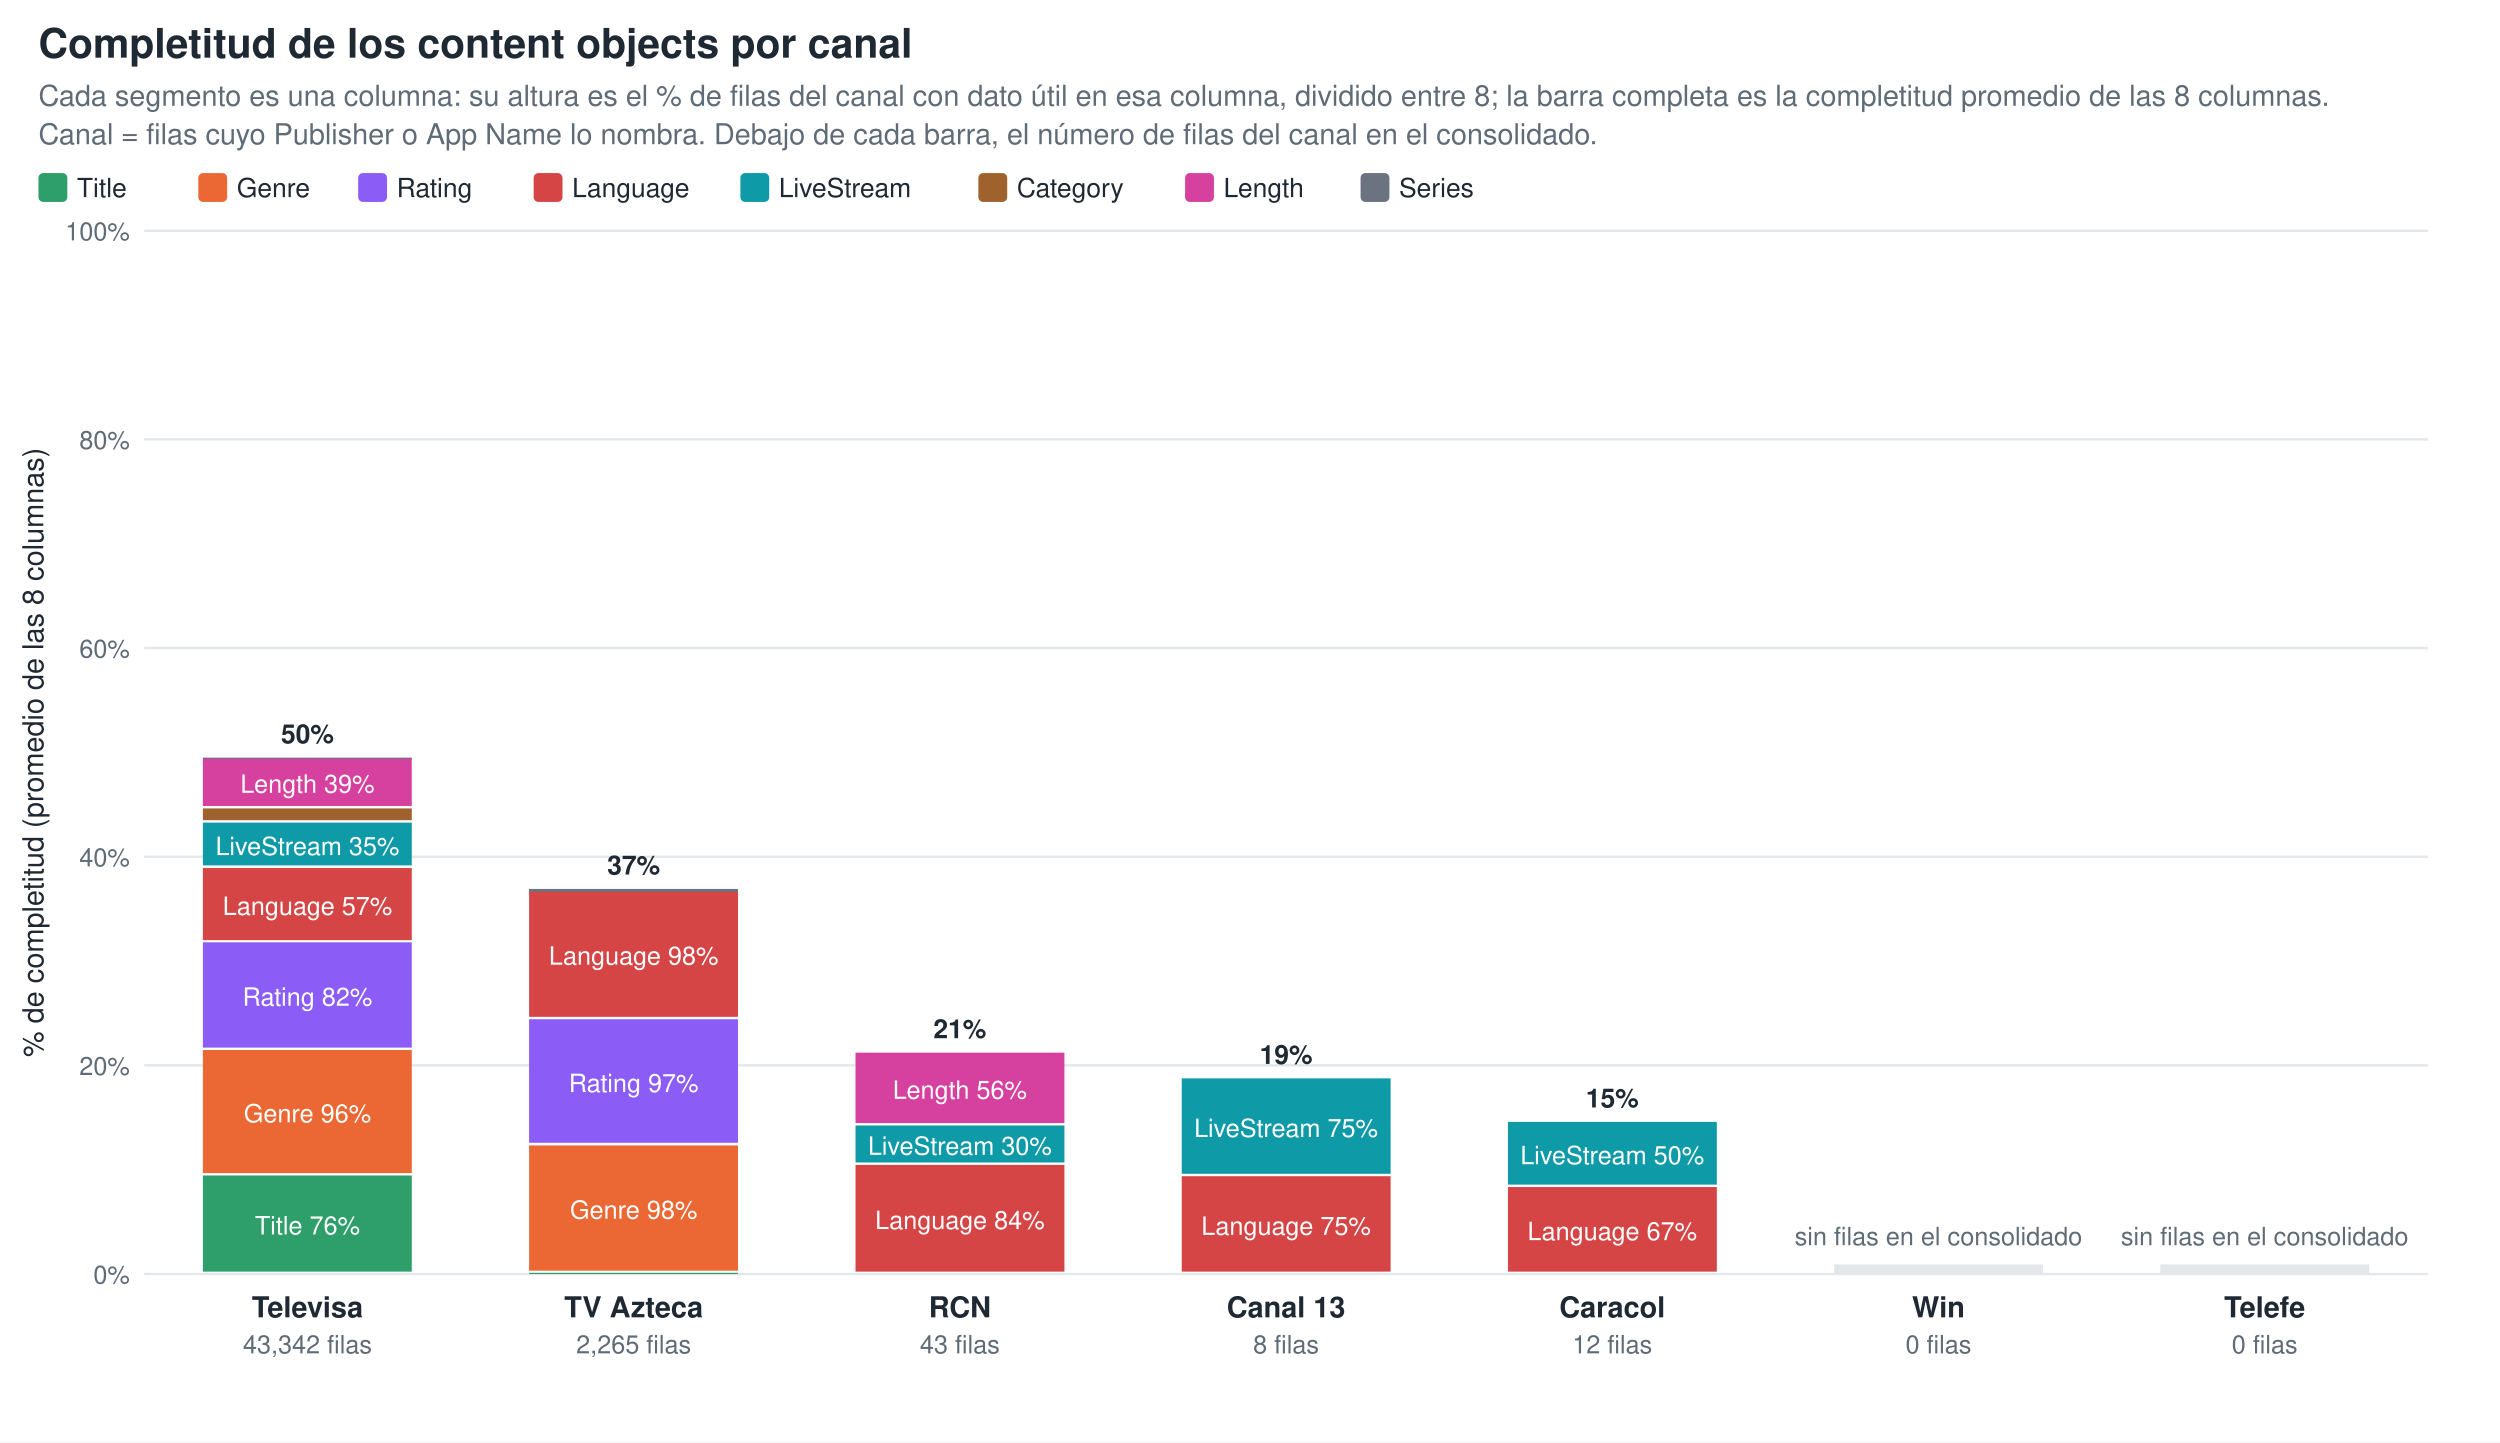
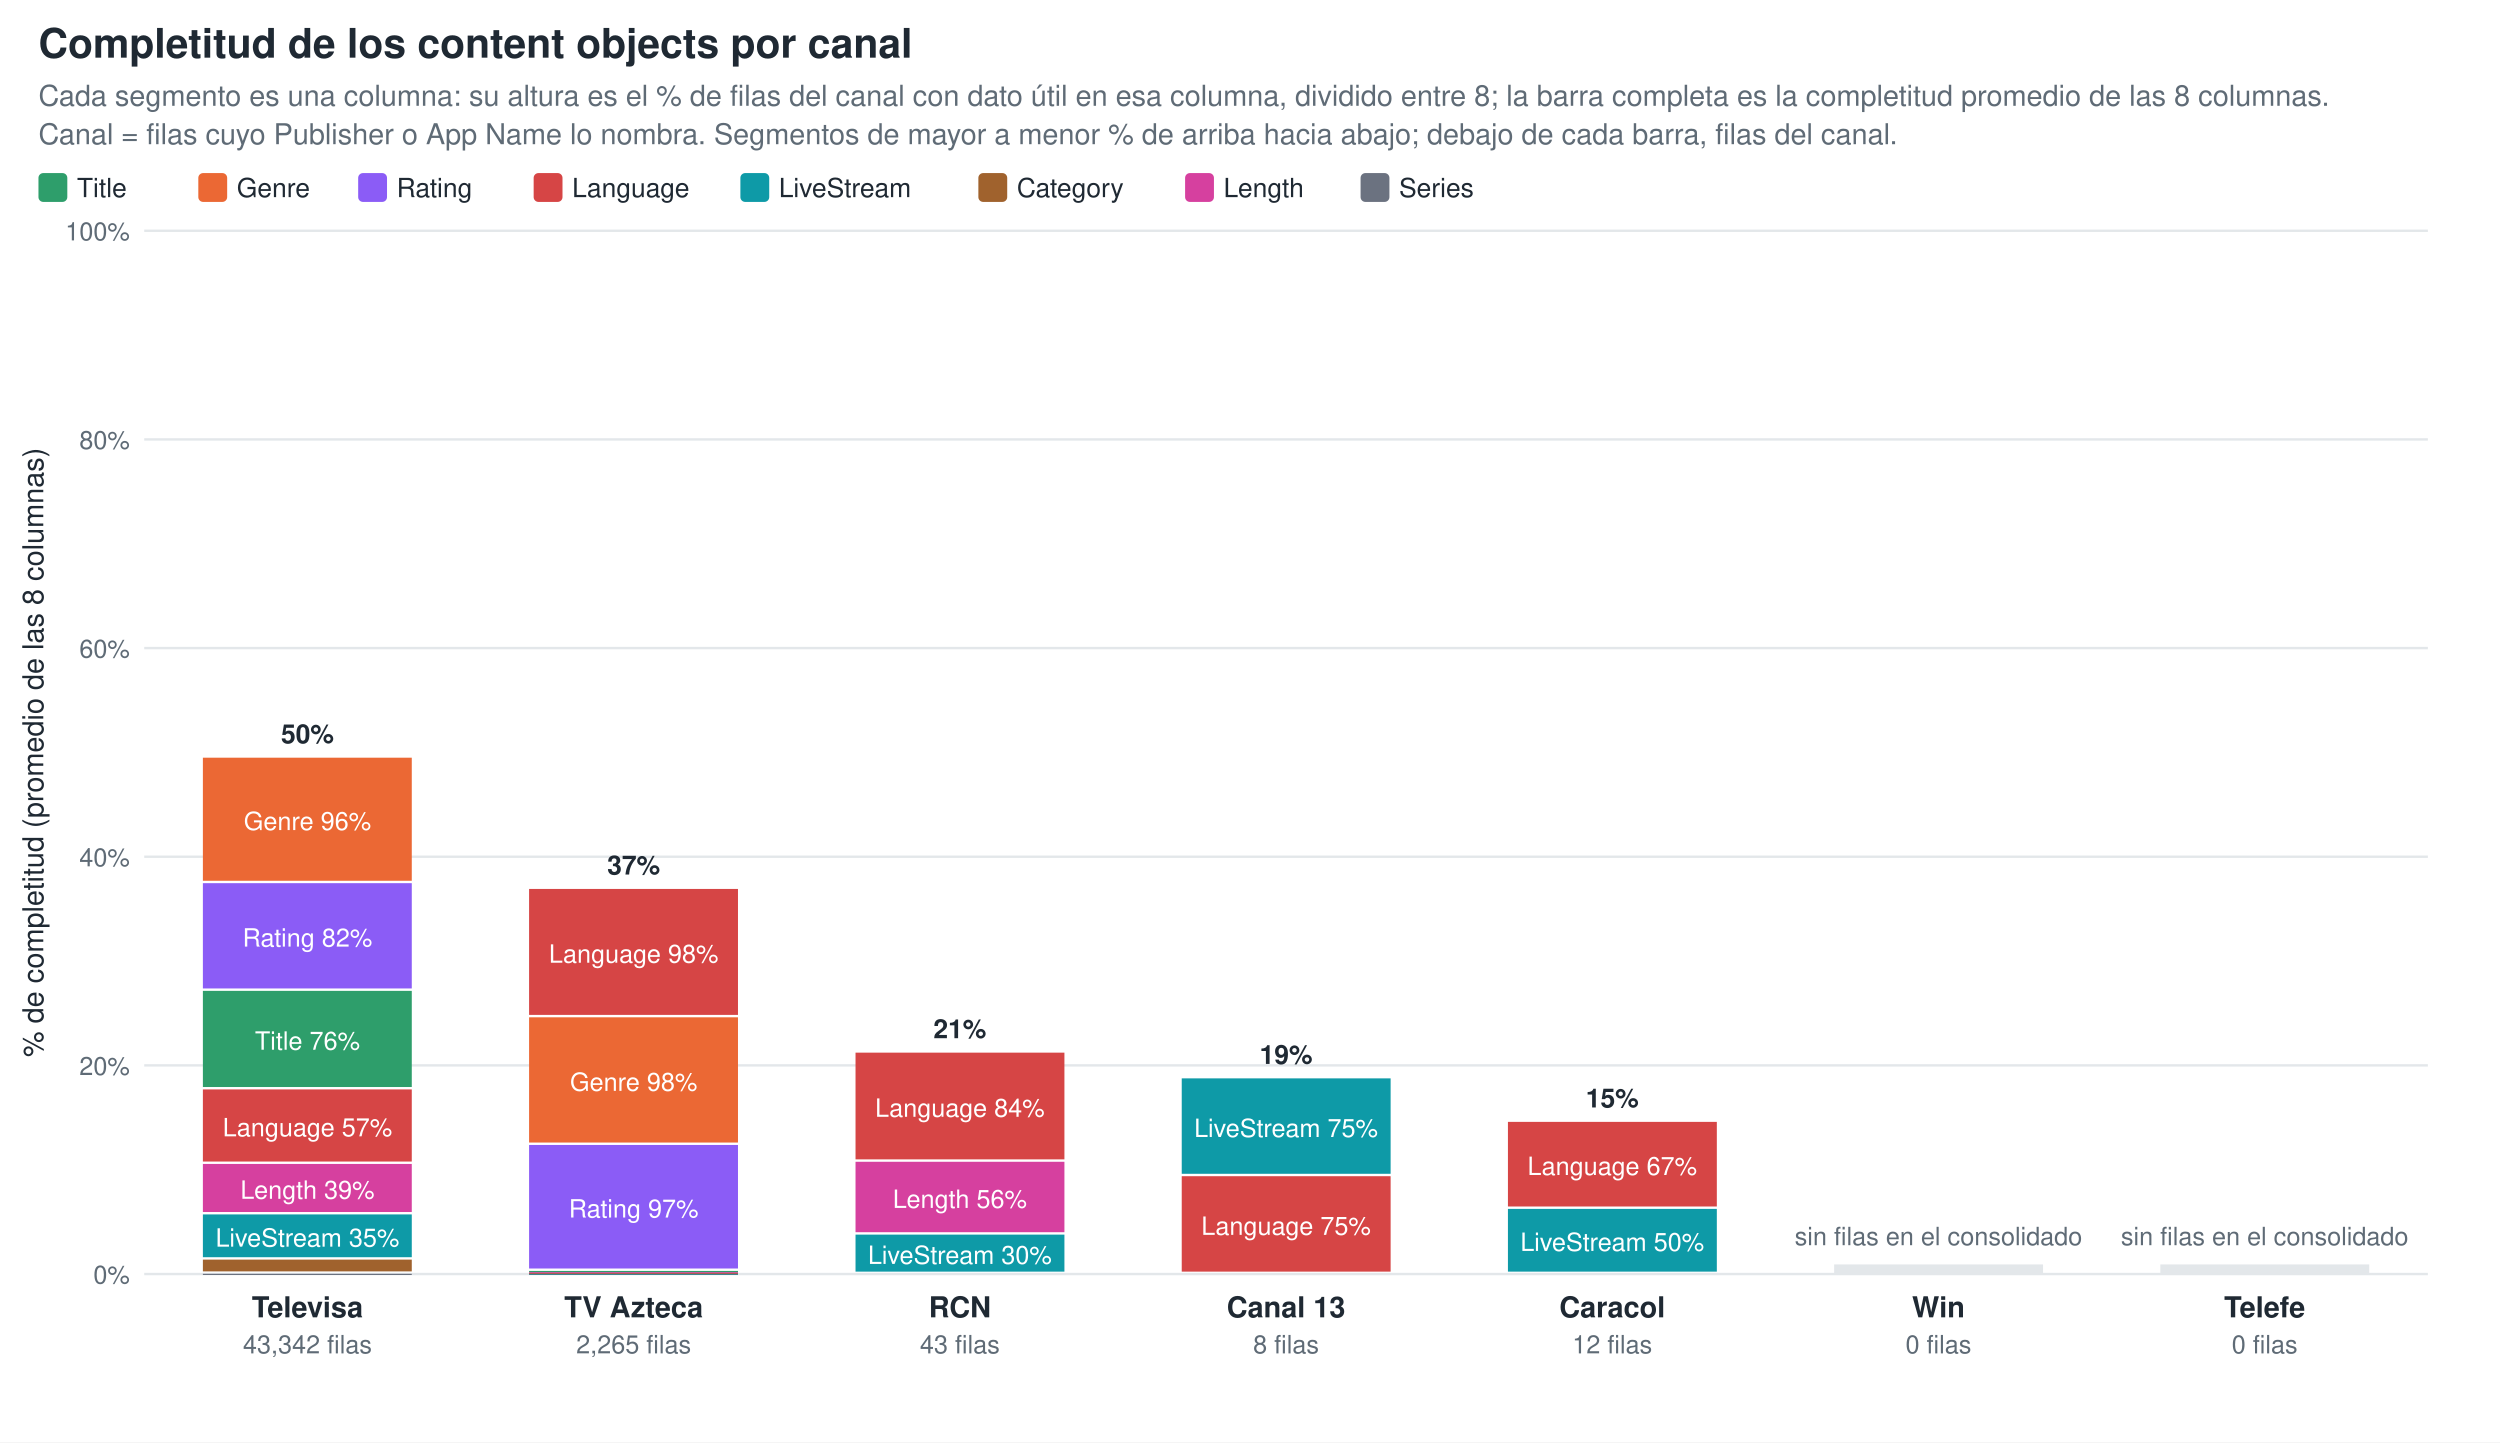
<svg xmlns="http://www.w3.org/2000/svg" width="1040" height="600" viewBox="0 0 1040 600" font-family="Segoe UI, Helvetica, Arial, sans-serif" font-size="12">
  <rect width="1040" height="600" fill="#ffffff" />
  <text x="16" y="24" font-size="17" font-weight="700" fill="#1f2933">Completitud de los content objects por canal</text>
  <text x="16" y="44" font-size="12" fill="#5f6b76">Cada segmento es una columna: su altura es el % de filas del canal con dato útil en esa columna, dividido entre 8; la barra completa es la completitud promedio de las 8 columnas.</text>
-   <text x="16" y="60" font-size="12" fill="#5f6b76">Canal = filas cuyo Publisher o App Name lo nombra. Debajo de cada barra, el número de filas del canal en el consolidado.</text>
+   <text x="16" y="60" font-size="12" fill="#5f6b76">Canal = filas cuyo Publisher o App Name lo nombra. Segmentos de mayor a menor % de arriba hacia abajo; debajo de cada barra, filas del canal.</text>
  <rect x="16" y="72" width="12" height="12" rx="2" fill="#2e9e6b" />
  <text x="32" y="82" font-size="11" fill="#1f2933">Title</text>
  <rect x="82.5" y="72" width="12" height="12" rx="2" fill="#eb6834" />
  <text x="98.5" y="82" font-size="11" fill="#1f2933">Genre</text>
  <rect x="149.0" y="72" width="12" height="12" rx="2" fill="#8b5cf6" />
  <text x="165.0" y="82" font-size="11" fill="#1f2933">Rating</text>
  <rect x="222.0" y="72" width="12" height="12" rx="2" fill="#d64545" />
  <text x="238.0" y="82" font-size="11" fill="#1f2933">Language</text>
  <rect x="308.0" y="72" width="12" height="12" rx="2" fill="#0e9aa7" />
  <text x="324.0" y="82" font-size="11" fill="#1f2933">LiveStream</text>
  <rect x="407.0" y="72" width="12" height="12" rx="2" fill="#a0622d" />
  <text x="423.0" y="82" font-size="11" fill="#1f2933">Category</text>
  <rect x="493.0" y="72" width="12" height="12" rx="2" fill="#d6409f" />
  <text x="509.0" y="82" font-size="11" fill="#1f2933">Length</text>
  <rect x="566.0" y="72" width="12" height="12" rx="2" fill="#6b7280" />
  <text x="582.0" y="82" font-size="11" fill="#1f2933">Series</text>
  <line x1="60" y1="530.0" x2="1010" y2="530.0" stroke="#e3e7ea" />
  <text x="54" y="534.0" text-anchor="end" font-size="10.5" fill="#5f6b76">0%</text>
  <line x1="60" y1="443.2" x2="1010" y2="443.2" stroke="#e3e7ea" />
  <text x="54" y="447.2" text-anchor="end" font-size="10.5" fill="#5f6b76">20%</text>
  <line x1="60" y1="356.4" x2="1010" y2="356.4" stroke="#e3e7ea" />
  <text x="54" y="360.4" text-anchor="end" font-size="10.5" fill="#5f6b76">40%</text>
  <line x1="60" y1="269.6" x2="1010" y2="269.6" stroke="#e3e7ea" />
  <text x="54" y="273.6" text-anchor="end" font-size="10.5" fill="#5f6b76">60%</text>
  <line x1="60" y1="182.8" x2="1010" y2="182.8" stroke="#e3e7ea" />
  <text x="54" y="186.8" text-anchor="end" font-size="10.5" fill="#5f6b76">80%</text>
  <line x1="60" y1="96.0" x2="1010" y2="96.0" stroke="#e3e7ea" />
  <text x="54" y="100.0" text-anchor="end" font-size="10.5" fill="#5f6b76">100%</text>
  <text transform="translate(18,313.0) rotate(-90)" text-anchor="middle" fill="#1f2933">% de completitud (promedio de las 8 columnas)</text>
-   <rect x="84.4" y="489.0" width="86.9" height="40.0" fill="#2e9e6b" />
-   <text x="127.9" y="513.5" text-anchor="middle" font-size="10.5" fill="#ffffff">Title 76%</text>
-   <rect x="84.4" y="436.8" width="86.9" height="51.2" fill="#eb6834" />
-   <text x="127.9" y="466.9" text-anchor="middle" font-size="10.5" fill="#ffffff">Genre 96%</text>
-   <rect x="84.4" y="392.0" width="86.9" height="43.8" fill="#8b5cf6" />
-   <text x="127.9" y="418.4" text-anchor="middle" font-size="10.5" fill="#ffffff">Rating 82%</text>
-   <rect x="84.4" y="361.1" width="86.9" height="30.0" fill="#d64545" />
-   <text x="127.9" y="380.6" text-anchor="middle" font-size="10.5" fill="#ffffff">Language 57%</text>
-   <rect x="84.4" y="342.2" width="86.9" height="17.8" fill="#0e9aa7" />
-   <text x="127.9" y="355.7" text-anchor="middle" font-size="10.5" fill="#ffffff">LiveStream 35%</text>
-   <rect x="84.4" y="336.3" width="86.9" height="4.9" fill="#a0622d" />
-   <rect x="84.4" y="315.3" width="86.9" height="20.0" fill="#d6409f" />
-   <text x="127.9" y="329.8" text-anchor="middle" font-size="10.5" fill="#ffffff">Length 39%</text>
-   <rect x="84.4" y="315.2" width="86.9" height="0.5" fill="#6b7280" />
+   <rect x="84.4" y="529.9" width="86.9" height="0.5" fill="#6b7280" />
+   <rect x="84.4" y="524.0" width="86.9" height="4.9" fill="#a0622d" />
+   <rect x="84.4" y="505.2" width="86.9" height="17.8" fill="#0e9aa7" />
+   <text x="127.9" y="518.6" text-anchor="middle" font-size="10.5" fill="#ffffff">LiveStream 35%</text>
+   <rect x="84.4" y="484.2" width="86.9" height="20.0" fill="#d6409f" />
+   <text x="127.9" y="498.7" text-anchor="middle" font-size="10.5" fill="#ffffff">Length 39%</text>
+   <rect x="84.4" y="453.2" width="86.9" height="30.0" fill="#d64545" />
+   <text x="127.9" y="472.7" text-anchor="middle" font-size="10.5" fill="#ffffff">Language 57%</text>
+   <rect x="84.4" y="412.2" width="86.9" height="40.0" fill="#2e9e6b" />
+   <text x="127.9" y="436.7" text-anchor="middle" font-size="10.5" fill="#ffffff">Title 76%</text>
+   <rect x="84.4" y="367.4" width="86.9" height="43.8" fill="#8b5cf6" />
+   <text x="127.9" y="393.8" text-anchor="middle" font-size="10.5" fill="#ffffff">Rating 82%</text>
+   <rect x="84.4" y="315.2" width="86.9" height="51.2" fill="#eb6834" />
+   <text x="127.9" y="345.3" text-anchor="middle" font-size="10.5" fill="#ffffff">Genre 96%</text>
  <text x="127.9" y="309.2" text-anchor="middle" font-size="11" font-weight="700" fill="#1f2933">50%</text>
  <text x="127.9" y="548" text-anchor="middle" font-size="12" font-weight="600" fill="#1f2933">Televisa</text>
  <text x="127.9" y="563" text-anchor="middle" font-size="10.5" fill="#5f6b76">43,342 filas</text>
-   <rect x="220.1" y="529.5" width="86.9" height="0.5" fill="#2e9e6b" />
-   <rect x="220.1" y="476.5" width="86.9" height="52.1" fill="#eb6834" />
-   <text x="263.6" y="507.0" text-anchor="middle" font-size="10.5" fill="#ffffff">Genre 98%</text>
-   <rect x="220.1" y="424.0" width="86.9" height="51.4" fill="#8b5cf6" />
-   <text x="263.6" y="454.3" text-anchor="middle" font-size="10.5" fill="#ffffff">Rating 97%</text>
-   <rect x="220.1" y="370.6" width="86.9" height="52.4" fill="#d64545" />
-   <text x="263.6" y="401.3" text-anchor="middle" font-size="10.5" fill="#ffffff">Language 98%</text>
-   <rect x="220.1" y="370.5" width="86.9" height="0.5" fill="#0e9aa7" />
-   <rect x="220.1" y="370.2" width="86.9" height="0.5" fill="#a0622d" />
-   <rect x="220.1" y="369.9" width="86.9" height="0.5" fill="#d6409f" />
-   <rect x="220.1" y="369.8" width="86.9" height="0.5" fill="#6b7280" />
+   <rect x="220.1" y="529.9" width="86.9" height="0.5" fill="#6b7280" />
+   <rect x="220.1" y="529.7" width="86.9" height="0.5" fill="#0e9aa7" />
+   <rect x="220.1" y="529.5" width="86.9" height="0.5" fill="#a0622d" />
+   <rect x="220.1" y="529.2" width="86.9" height="0.5" fill="#d6409f" />
+   <rect x="220.1" y="528.7" width="86.9" height="0.5" fill="#2e9e6b" />
+   <rect x="220.1" y="476.3" width="86.9" height="51.4" fill="#8b5cf6" />
+   <text x="263.6" y="506.5" text-anchor="middle" font-size="10.5" fill="#ffffff">Rating 97%</text>
+   <rect x="220.1" y="423.2" width="86.9" height="52.1" fill="#eb6834" />
+   <text x="263.6" y="453.8" text-anchor="middle" font-size="10.5" fill="#ffffff">Genre 98%</text>
+   <rect x="220.1" y="369.8" width="86.9" height="52.4" fill="#d64545" />
+   <text x="263.6" y="400.5" text-anchor="middle" font-size="10.5" fill="#ffffff">Language 98%</text>
  <text x="263.6" y="363.8" text-anchor="middle" font-size="11" font-weight="700" fill="#1f2933">37%</text>
  <text x="263.6" y="548" text-anchor="middle" font-size="12" font-weight="600" fill="#1f2933">TV Azteca</text>
  <text x="263.6" y="563" text-anchor="middle" font-size="10.5" fill="#5f6b76">2,265 filas</text>
-   <rect x="355.9" y="484.6" width="86.9" height="44.4" fill="#d64545" />
-   <text x="399.3" y="511.3" text-anchor="middle" font-size="10.5" fill="#ffffff">Language 84%</text>
-   <rect x="355.9" y="468.2" width="86.9" height="15.4" fill="#0e9aa7" />
-   <text x="399.3" y="480.4" text-anchor="middle" font-size="10.5" fill="#ffffff">LiveStream 30%</text>
-   <rect x="355.9" y="437.9" width="86.9" height="29.3" fill="#d6409f" />
-   <text x="399.3" y="457.1" text-anchor="middle" font-size="10.5" fill="#ffffff">Length 56%</text>
+   <rect x="355.9" y="513.6" width="86.9" height="15.4" fill="#0e9aa7" />
+   <text x="399.3" y="525.8" text-anchor="middle" font-size="10.5" fill="#ffffff">LiveStream 30%</text>
+   <rect x="355.9" y="483.3" width="86.9" height="29.3" fill="#d6409f" />
+   <text x="399.3" y="502.5" text-anchor="middle" font-size="10.5" fill="#ffffff">Length 56%</text>
+   <rect x="355.9" y="437.9" width="86.9" height="44.4" fill="#d64545" />
+   <text x="399.3" y="464.6" text-anchor="middle" font-size="10.5" fill="#ffffff">Language 84%</text>
  <text x="399.3" y="431.9" text-anchor="middle" font-size="11" font-weight="700" fill="#1f2933">21%</text>
  <text x="399.3" y="548" text-anchor="middle" font-size="12" font-weight="600" fill="#1f2933">RCN</text>
  <text x="399.3" y="563" text-anchor="middle" font-size="10.5" fill="#5f6b76">43 filas</text>
  <rect x="491.6" y="489.3" width="86.9" height="39.7" fill="#d64545" />
  <text x="535.0" y="513.7" text-anchor="middle" font-size="10.5" fill="#ffffff">Language 75%</text>
  <rect x="491.6" y="448.6" width="86.9" height="39.7" fill="#0e9aa7" />
  <text x="535.0" y="473.0" text-anchor="middle" font-size="10.5" fill="#ffffff">LiveStream 75%</text>
  <text x="535.0" y="442.6" text-anchor="middle" font-size="11" font-weight="700" fill="#1f2933">19%</text>
  <text x="535.0" y="548" text-anchor="middle" font-size="12" font-weight="600" fill="#1f2933">Canal 13</text>
  <text x="535.0" y="563" text-anchor="middle" font-size="10.5" fill="#5f6b76">8 filas</text>
-   <rect x="627.3" y="493.8" width="86.9" height="35.2" fill="#d64545" />
-   <text x="670.7" y="515.9" text-anchor="middle" font-size="10.5" fill="#ffffff">Language 67%</text>
-   <rect x="627.3" y="466.7" width="86.9" height="26.1" fill="#0e9aa7" />
-   <text x="670.7" y="484.3" text-anchor="middle" font-size="10.5" fill="#ffffff">LiveStream 50%</text>
+   <rect x="627.3" y="502.9" width="86.9" height="26.1" fill="#0e9aa7" />
+   <text x="670.7" y="520.4" text-anchor="middle" font-size="10.5" fill="#ffffff">LiveStream 50%</text>
+   <rect x="627.3" y="466.7" width="86.9" height="35.2" fill="#d64545" />
+   <text x="670.7" y="488.8" text-anchor="middle" font-size="10.5" fill="#ffffff">Language 67%</text>
  <text x="670.7" y="460.7" text-anchor="middle" font-size="11" font-weight="700" fill="#1f2933">15%</text>
  <text x="670.7" y="548" text-anchor="middle" font-size="12" font-weight="600" fill="#1f2933">Caracol</text>
  <text x="670.7" y="563" text-anchor="middle" font-size="10.5" fill="#5f6b76">12 filas</text>
  <rect x="763.0" y="526" width="86.9" height="4" fill="#e3e7ea" />
  <text x="806.4" y="518" text-anchor="middle" font-size="10.5" fill="#5f6b76">sin filas en el consolidado</text>
  <text x="806.4" y="548" text-anchor="middle" font-size="12" font-weight="600" fill="#1f2933">Win</text>
  <text x="806.4" y="563" text-anchor="middle" font-size="10.5" fill="#5f6b76">0 filas</text>
  <rect x="898.7" y="526" width="86.9" height="4" fill="#e3e7ea" />
  <text x="942.1" y="518" text-anchor="middle" font-size="10.5" fill="#5f6b76">sin filas en el consolidado</text>
  <text x="942.1" y="548" text-anchor="middle" font-size="12" font-weight="600" fill="#1f2933">Telefe</text>
  <text x="942.1" y="563" text-anchor="middle" font-size="10.5" fill="#5f6b76">0 filas</text>
</svg>
